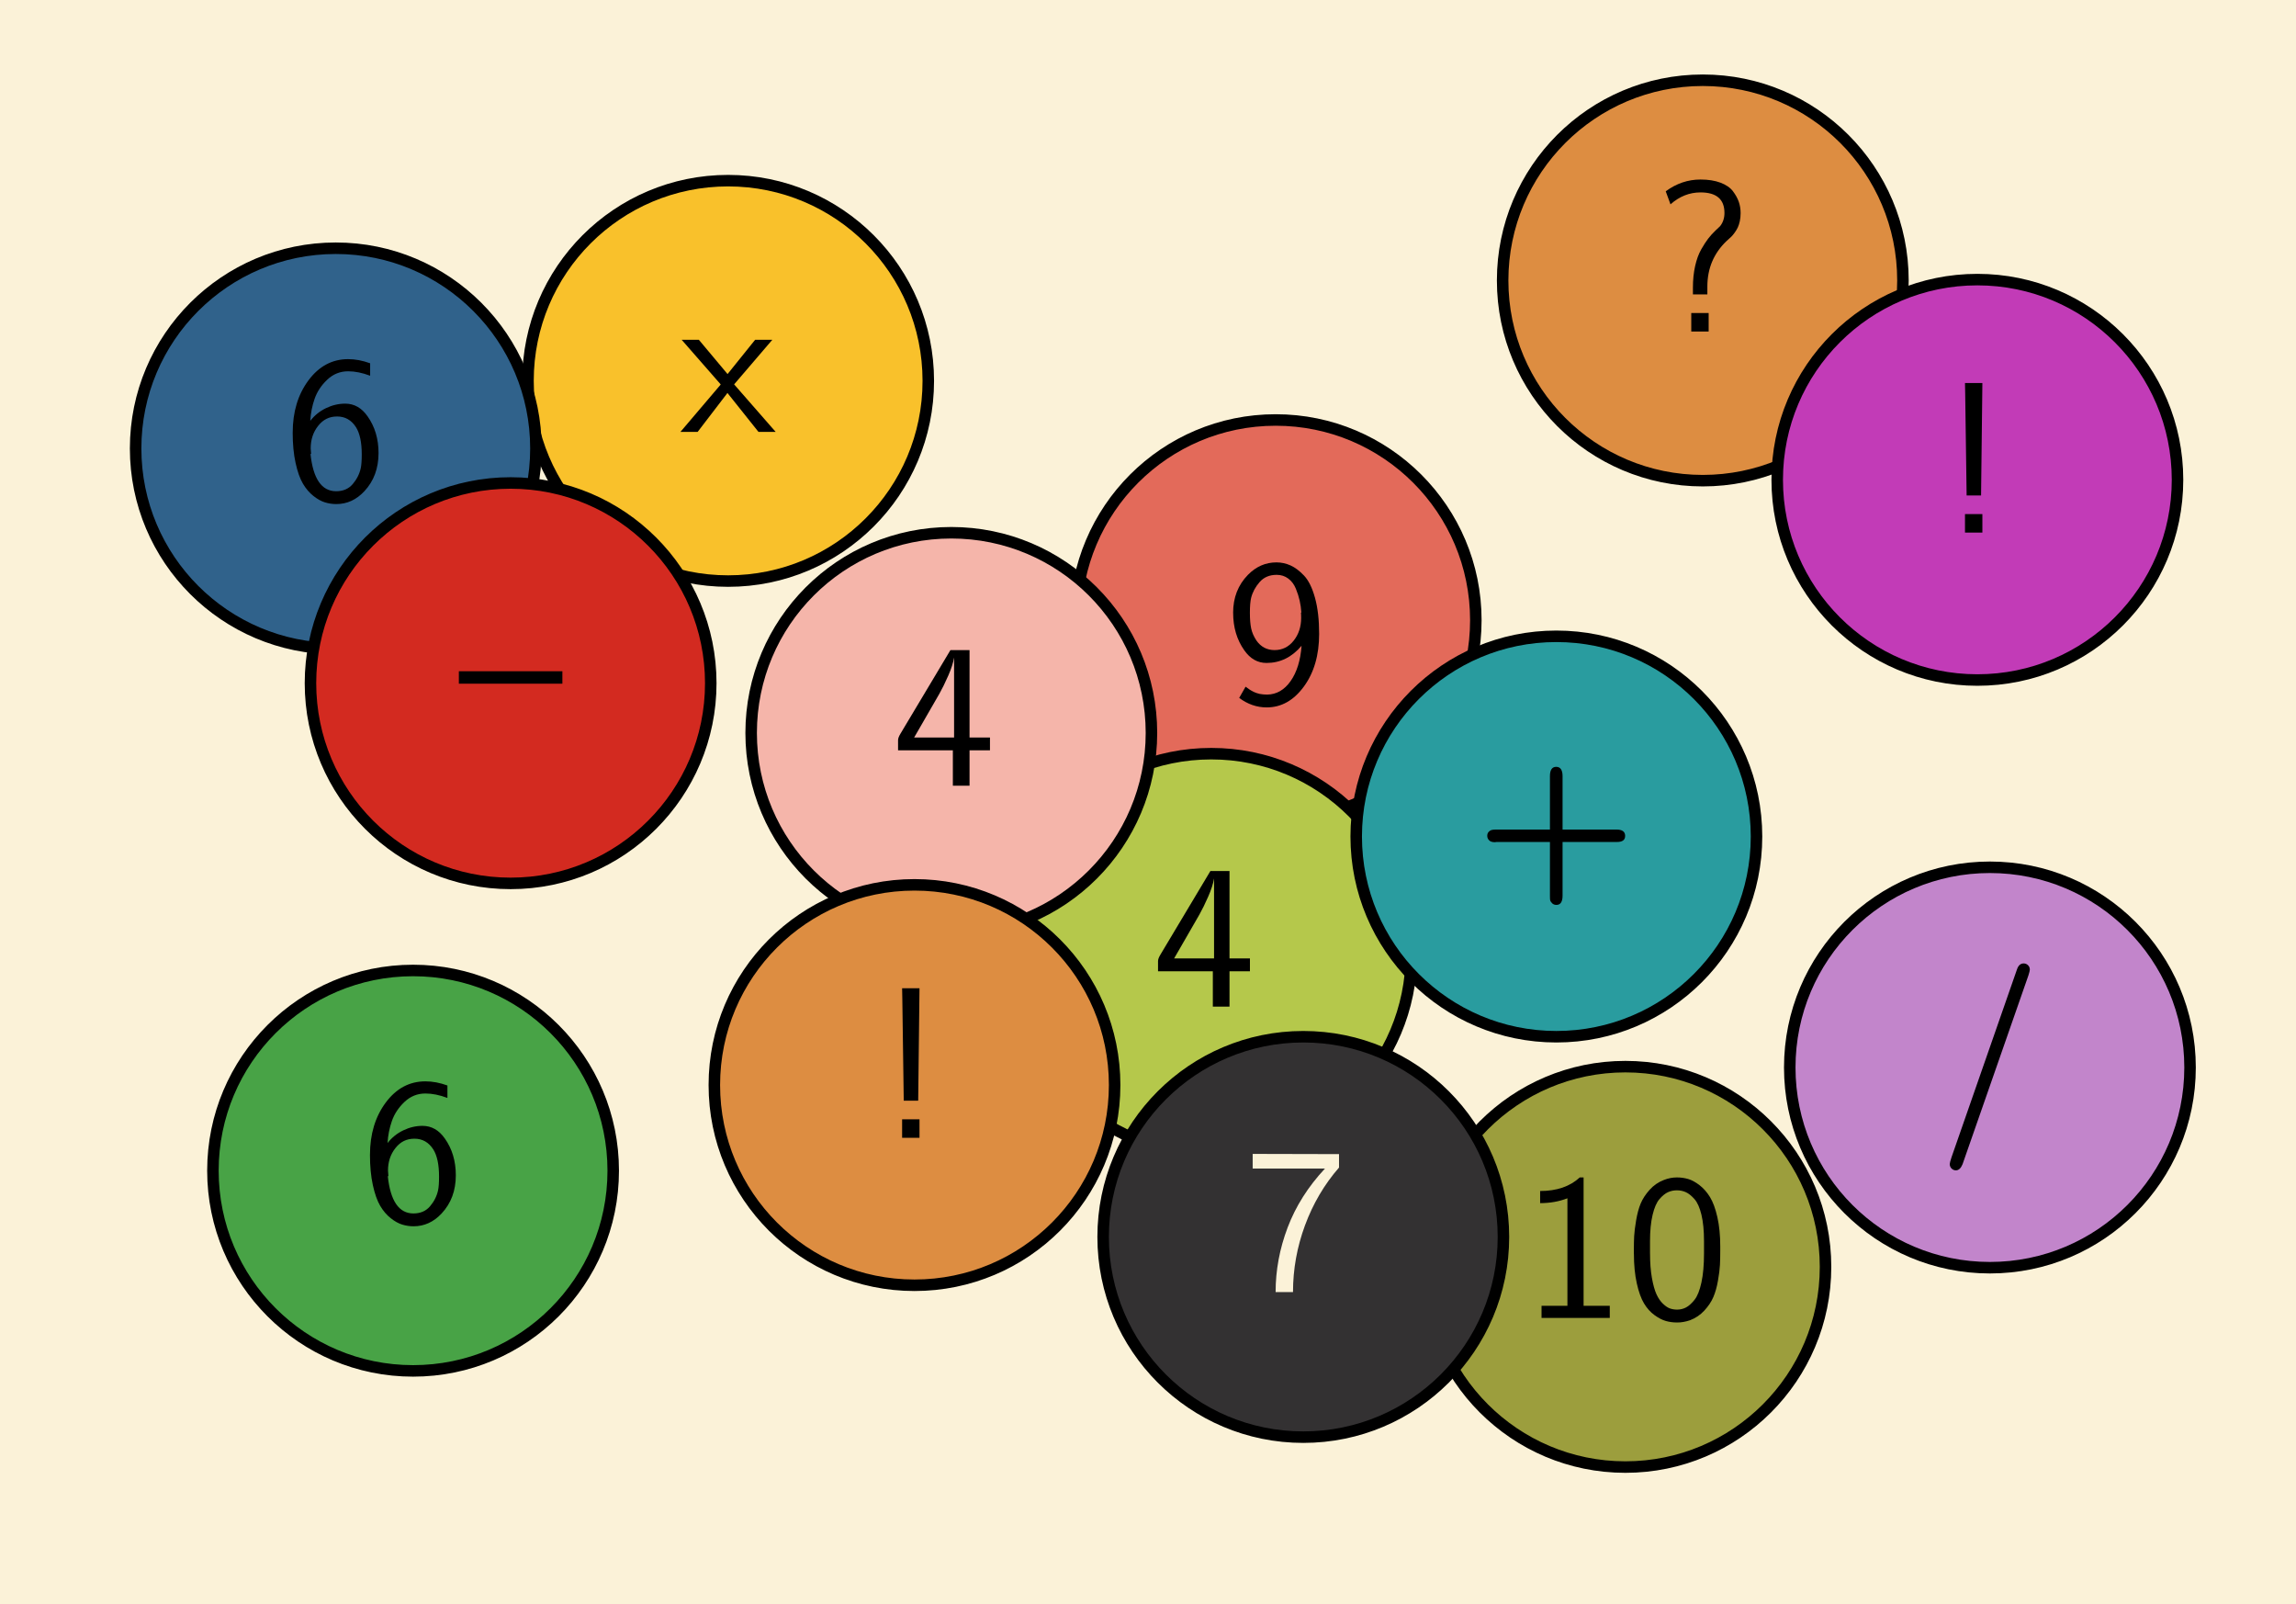
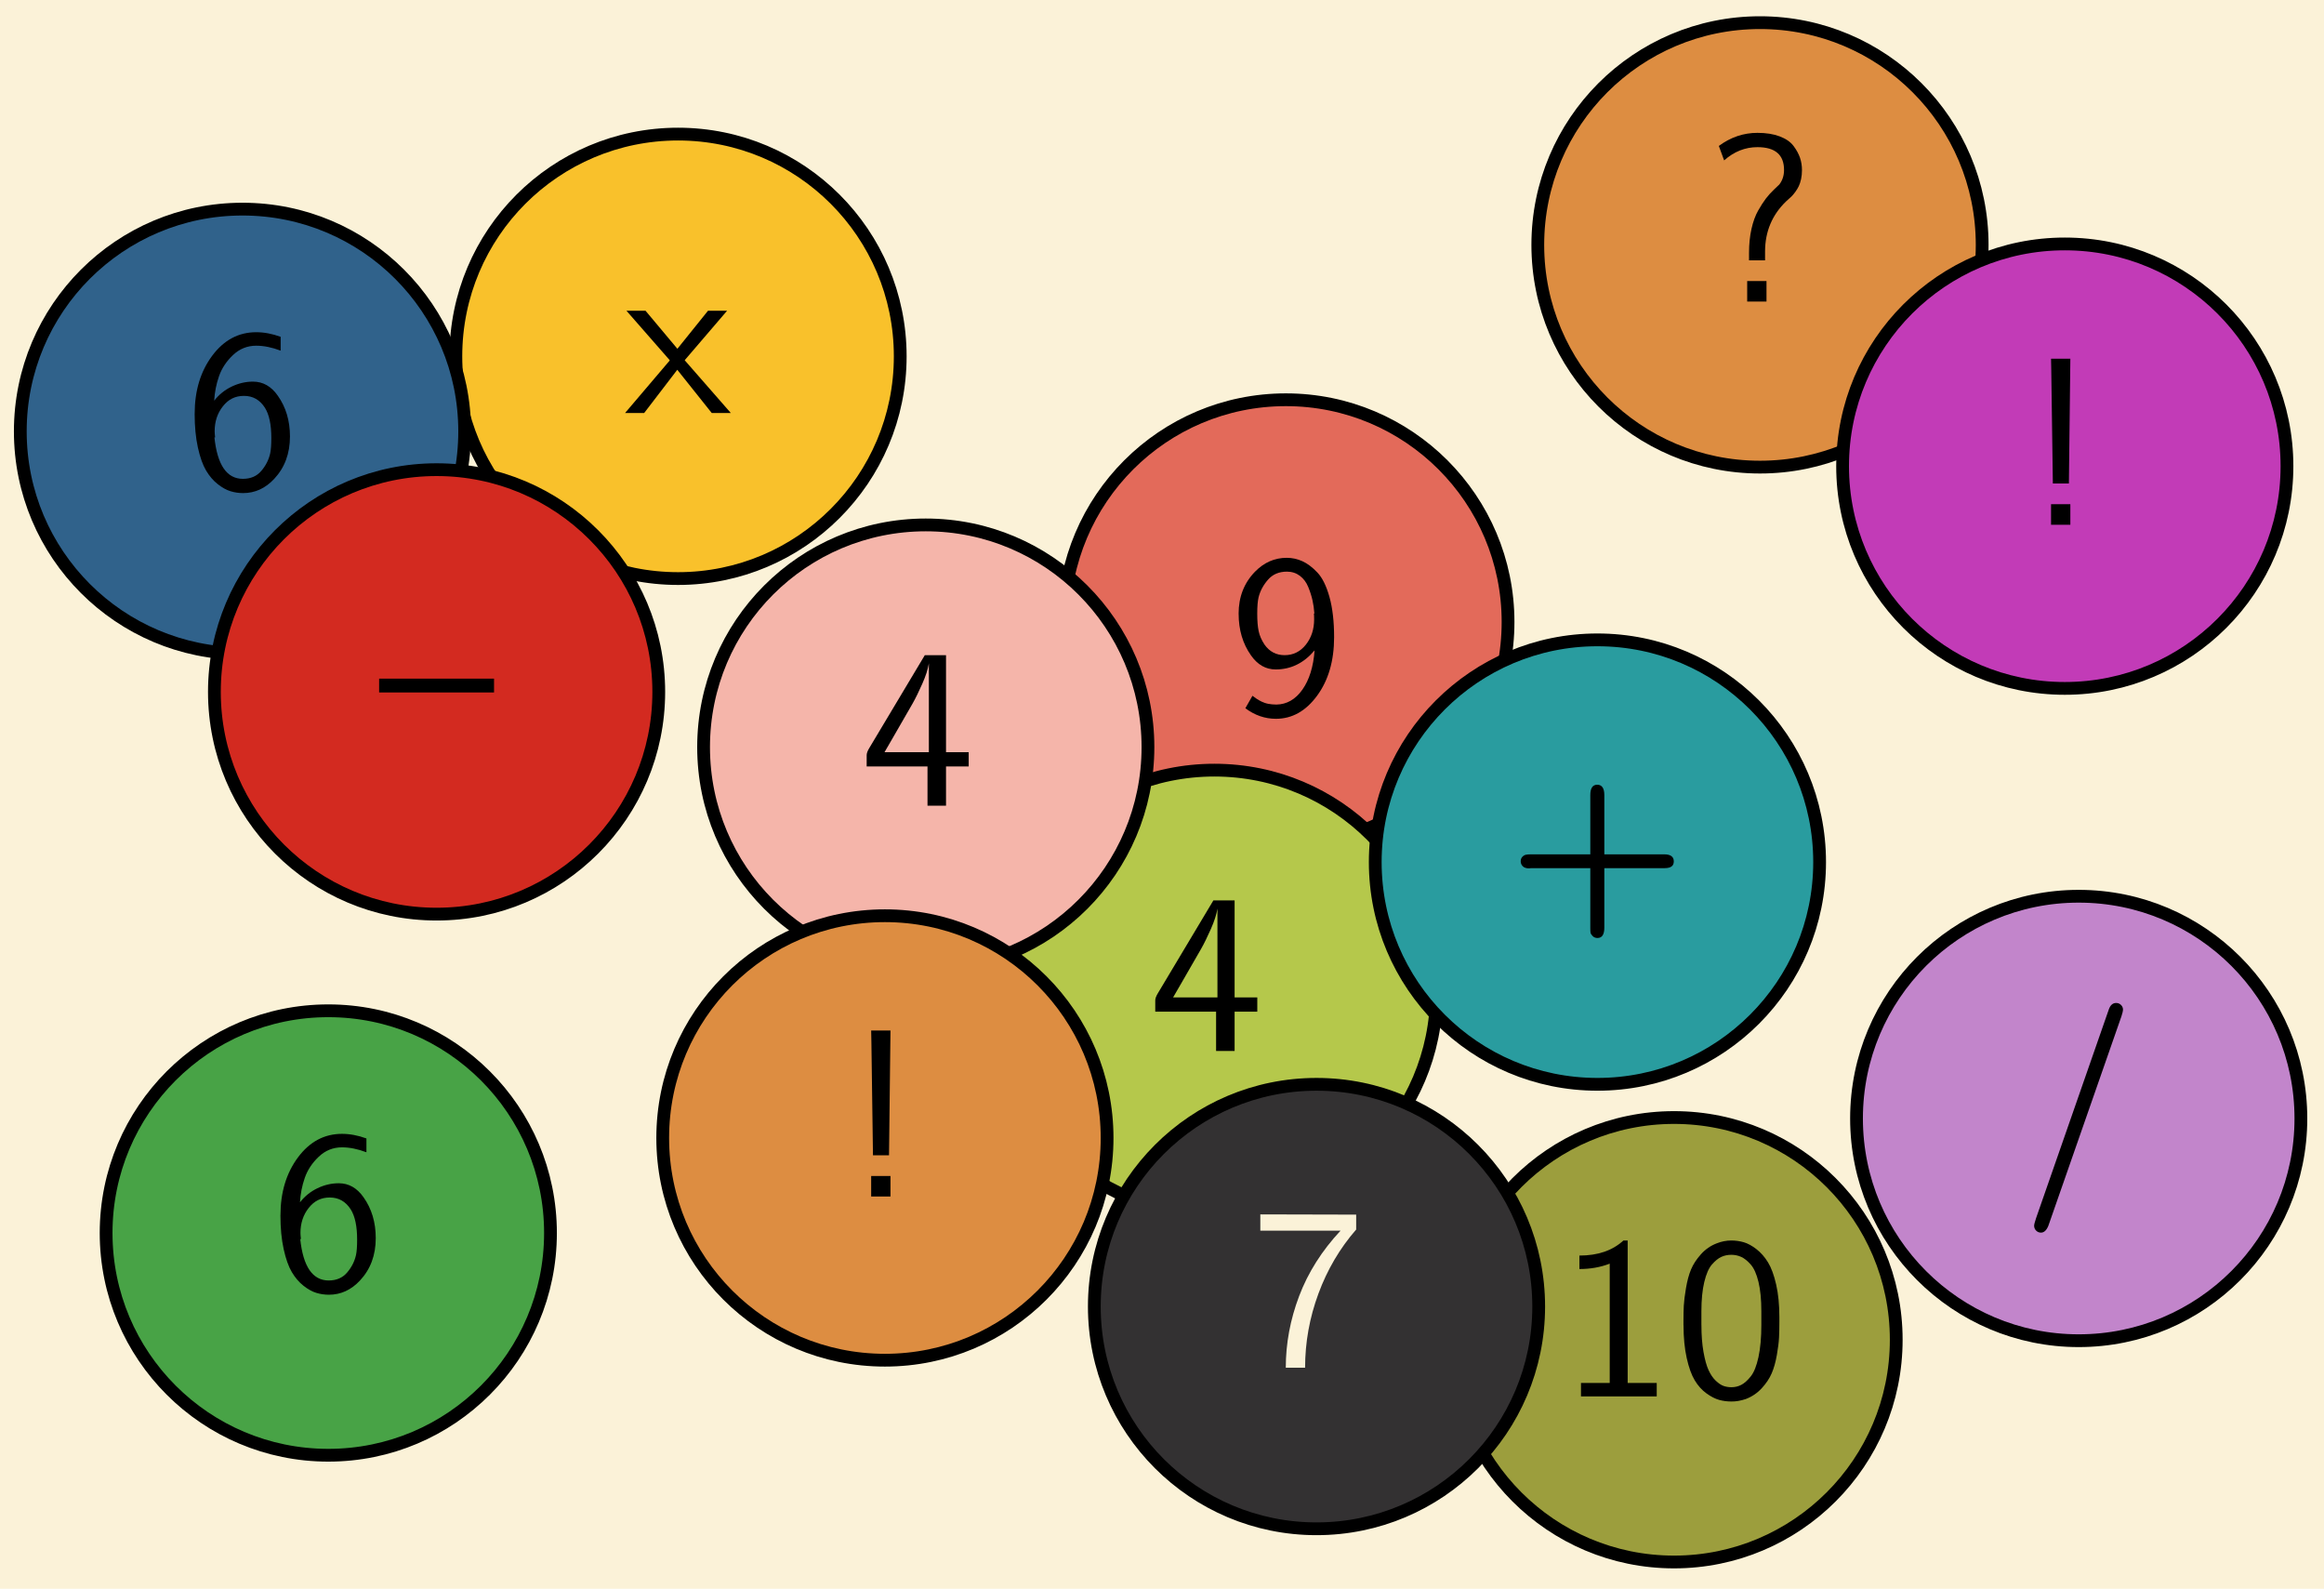
- <svg xmlns="http://www.w3.org/2000/svg" id="Ebene_1" data-name="Ebene 1" viewBox="0 0 998 697">
-   <rect width="998" height="697" fill="#fbf2d8" />
+ <svg xmlns="http://www.w3.org/2000/svg" id="Ebene_1" data-name="Ebene 1" viewBox="0 0 910 622">
+   <rect width="910" height="622" fill="#fbf2d8" />
  <g>
-     <circle cx="554.5" cy="269.5" r="87" fill="#e36a5a" stroke="#000" stroke-miterlimit="10" stroke-width="5" />
-     <path d="M536,266.27c0-6.59,2.15-12.08,6.44-16.48,3.53-3.6,7.66-5.41,12.39-5.41,2.12,0,4.16.44,6.12,1.32,1.96.88,3.92,2.35,5.88,4.42s3.54,5.27,4.75,9.62c1.21,4.35,1.81,9.59,1.81,15.71,0,9.23-2.22,16.86-6.65,22.9-4.43,6.04-9.81,9.05-16.14,9.05-4.29,0-8.28-1.38-11.96-4.13l2.78-4.88c.06.06.31.24.76.55s.75.52.89.64c.14.12.43.29.86.53.43.23.77.42,1.04.55.26.13.64.29,1.12.46s.95.31,1.41.4c.45.09.96.16,1.52.22.56.06,1.14.09,1.76.09,4.08-.06,7.48-2.01,10.19-5.84,2.71-3.84,4.31-8.96,4.78-15.38-4.2,4.98-9.28,7.47-15.23,7.47-3.88,0-7.1-1.83-9.66-5.49-3.24-4.57-4.85-10-4.85-16.3ZM543.29,266.27c0,2.75.18,5.02.55,6.79.37,1.77,1.14,3.54,2.31,5.3,1.94,2.75,4.56,4.13,7.88,4.13s6.14-1.37,8.3-4.11c2.16-2.74,3.24-6.03,3.24-9.87,0-1.03-.03-1.8-.09-2.33h.18c-.12-1.79-.36-3.51-.73-5.16-.37-1.65-.92-3.4-1.67-5.23-.75-1.83-1.84-3.29-3.28-4.37-1.44-1.08-3.13-1.63-5.06-1.63-3.11,0-5.58,1.05-7.42,3.16s-3.06,4.39-3.68,6.86c-.35,1.44-.53,3.59-.53,6.46Z" />
+     <circle cx="503.5" cy="243.5" r="87" fill="#e36a5a" stroke="#000" stroke-miterlimit="10" stroke-width="5" />
+     <path d="M485,240.27c0-6.59,2.15-12.08,6.44-16.48,3.53-3.6,7.66-5.41,12.39-5.41,2.12,0,4.16.44,6.12,1.32,1.96.88,3.92,2.35,5.88,4.42s3.54,5.27,4.75,9.62c1.21,4.35,1.81,9.59,1.81,15.71,0,9.23-2.22,16.86-6.65,22.9-4.43,6.04-9.81,9.05-16.14,9.05-4.29,0-8.28-1.38-11.96-4.13l2.78-4.88c.06.06.31.24.76.55s.75.52.89.64c.14.12.43.29.86.53.43.23.77.42,1.04.55.26.13.64.29,1.12.46s.95.31,1.41.4c.45.09.96.16,1.52.22.56.06,1.14.09,1.76.09,4.08-.06,7.48-2.01,10.19-5.84,2.71-3.84,4.31-8.96,4.78-15.38-4.2,4.98-9.28,7.47-15.23,7.47-3.88,0-7.1-1.83-9.66-5.49-3.24-4.57-4.85-10-4.85-16.3ZM492.29,240.27c0,2.75.18,5.02.55,6.79.37,1.77,1.14,3.54,2.31,5.3,1.94,2.75,4.56,4.13,7.88,4.13s6.14-1.37,8.3-4.11c2.16-2.74,3.24-6.03,3.24-9.87,0-1.03-.03-1.8-.09-2.33h.18c-.12-1.79-.36-3.51-.73-5.16-.37-1.65-.92-3.4-1.67-5.23-.75-1.83-1.84-3.29-3.28-4.37-1.44-1.08-3.13-1.63-5.06-1.63-3.11,0-5.58,1.05-7.42,3.16s-3.06,4.39-3.68,6.86c-.35,1.44-.53,3.59-.53,6.46Z" />
  </g>
  <g>
-     <circle cx="526.5" cy="414.5" r="87" fill="#b5c84b" stroke="#000" stroke-miterlimit="10" stroke-width="5" />
-     <path d="M503.36,422.05v-4.42c0-.73.34-1.65,1.01-2.76l21.75-36.37h8.31v37.97h8.88v5.58h-8.88v15.38h-7.25v-15.38h-23.82ZM510.35,416.47h17.36v-34.76c-.35,2.23-1.2,4.87-2.55,7.93-1.35,3.06-2.62,5.65-3.82,7.78-1.2,2.12-3.84,6.7-7.91,13.73-1.32,2.29-2.34,4.06-3.08,5.32Z" />
+     <circle cx="475.5" cy="388.5" r="87" fill="#b5c84b" stroke="#000" stroke-miterlimit="10" stroke-width="5" />
+     <path d="M452.36,396.05v-4.42c0-.73.34-1.65,1.01-2.76l21.75-36.37h8.31v37.97h8.88v5.58h-8.88v15.38h-7.25v-15.38h-23.82ZM459.35,390.47h17.36v-34.76c-.35,2.23-1.2,4.87-2.55,7.93-1.35,3.06-2.62,5.65-3.82,7.78-1.2,2.12-3.84,6.7-7.91,13.73-1.32,2.29-2.34,4.06-3.08,5.32Z" />
  </g>
  <g>
-     <circle cx="413.5" cy="318.5" r="87" fill="#f5b5aa" stroke="#000" stroke-miterlimit="10" stroke-width="5" />
-     <path d="M390.36,326.05v-4.42c0-.73.34-1.65,1.01-2.76l21.75-36.37h8.31v37.97h8.88v5.58h-8.88v15.38h-7.25v-15.38h-23.82ZM397.35,320.47h17.36v-34.76c-.35,2.23-1.2,4.87-2.55,7.93-1.35,3.06-2.62,5.65-3.82,7.78-1.2,2.12-3.84,6.7-7.91,13.73-1.32,2.29-2.34,4.06-3.08,5.32Z" />
+     <circle cx="362.5" cy="292.5" r="87" fill="#f5b5aa" stroke="#000" stroke-miterlimit="10" stroke-width="5" />
+     <path d="M339.36,300.05v-4.42c0-.73.34-1.65,1.01-2.76l21.75-36.37h8.31v37.97h8.88v5.58h-8.88v15.38h-7.25v-15.38h-23.82ZM346.35,294.47h17.36v-34.76c-.35,2.23-1.2,4.87-2.55,7.93-1.35,3.06-2.62,5.65-3.82,7.78-1.2,2.12-3.84,6.7-7.91,13.73-1.32,2.29-2.34,4.06-3.08,5.32Z" />
  </g>
  <g>
-     <circle cx="179.55" cy="508.71" r="87" fill="#48a346" stroke="#000" stroke-miterlimit="10" stroke-width="5" />
-     <path d="M160.82,501.8c0-8.98,2.28-16.54,6.85-22.69,4.57-6.14,10.31-9.22,17.24-9.22,3.09,0,6.28.6,9.57,1.8v5.41c-3.41-1.29-6.6-1.93-9.57-1.93-3.48,0-6.51,1.22-9.08,3.65s-4.4,5.19-5.48,8.28c-1.08,3.09-1.71,6.29-1.89,9.6,1.84-2.37,4.12-4.21,6.82-5.51s5.49-1.96,8.36-1.96c3.93,0,7.17,1.84,9.73,5.52,3.17,4.47,4.76,9.8,4.76,15.97,0,6.65-2.05,12.17-6.16,16.57-3.47,3.72-7.53,5.58-12.19,5.58-1.68,0-3.31-.24-4.92-.73-1.6-.48-3.28-1.41-5.03-2.79s-3.27-3.16-4.56-5.34-2.36-5.19-3.2-9.01c-.84-3.82-1.26-8.22-1.26-13.21ZM168.56,511.07c1.14,10.81,4.85,16.22,11.14,16.22,3.04,0,5.45-1.03,7.21-3.1,1.77-2.07,2.93-4.36,3.49-6.88.29-1.32.44-3.33.44-6.02,0-5.21-.83-9.16-2.5-11.82-1.99-3.11-4.72-4.66-8.2-4.66s-6.12,1.36-8.27,4.09c-2.15,2.72-3.22,5.98-3.22,9.76,0,.53.06,1.33.18,2.42h-.26Z" />
+     <circle cx="128.55" cy="482.71" r="87" fill="#48a346" stroke="#000" stroke-miterlimit="10" stroke-width="5" />
+     <path d="M109.82,475.8c0-8.98,2.28-16.54,6.85-22.69,4.57-6.14,10.31-9.22,17.24-9.22,3.09,0,6.28.6,9.57,1.8v5.41c-3.41-1.29-6.6-1.93-9.57-1.93-3.48,0-6.51,1.22-9.08,3.65s-4.4,5.19-5.48,8.28c-1.08,3.09-1.71,6.29-1.89,9.6,1.84-2.37,4.12-4.21,6.82-5.51s5.49-1.96,8.36-1.96c3.93,0,7.17,1.84,9.73,5.52,3.17,4.47,4.76,9.8,4.76,15.97,0,6.65-2.05,12.17-6.16,16.57-3.47,3.72-7.53,5.58-12.19,5.58-1.68,0-3.31-.24-4.92-.73-1.6-.48-3.28-1.41-5.03-2.79s-3.27-3.16-4.56-5.34-2.36-5.19-3.2-9.01c-.84-3.82-1.26-8.22-1.26-13.21ZM117.56,485.07c1.14,10.81,4.85,16.22,11.14,16.22,3.04,0,5.45-1.03,7.21-3.1,1.77-2.07,2.93-4.36,3.49-6.88.29-1.32.44-3.33.44-6.02,0-5.21-.83-9.16-2.5-11.82-1.99-3.11-4.72-4.66-8.2-4.66s-6.12,1.36-8.27,4.09c-2.15,2.72-3.22,5.98-3.22,9.76,0,.53.06,1.33.18,2.42h-.26Z" />
  </g>
  <g>
-     <circle cx="397.5" cy="471.5" r="87" fill="#dd8d41" stroke="#000" stroke-miterlimit="10" stroke-width="5" />
-     <path d="M392.12,429.44h7.56l-.57,48.85h-6.28l-.62-44.27-.09-4.57ZM392.12,494.43v-8.04h7.56v8.04h-7.56Z" />
+     <circle cx="346.5" cy="445.5" r="87" fill="#dd8d41" stroke="#000" stroke-miterlimit="10" stroke-width="5" />
+     <path d="M341.12,403.44h7.56l-.57,48.85h-6.28l-.62-44.27-.09-4.57ZM341.12,468.43v-8.04h7.56v8.04h-7.56Z" />
  </g>
  <g>
-     <circle cx="740.15" cy="121.87" r="87" fill="#dd8d41" stroke="#000" stroke-miterlimit="10" stroke-width="5" />
-     <path d="M724.03,83.14c4.63-3.42,9.67-5.13,15.12-5.13,3.38,0,6.29.46,8.72,1.38,2.43.92,4.23,2.17,5.41,3.74,1.18,1.57,2.02,3.11,2.54,4.64.52,1.52.77,3.14.77,4.84,0,1.25-.12,2.42-.35,3.51-.24,1.09-.54,2.01-.9,2.77-.37.76-.82,1.5-1.36,2.24-.54.74-.99,1.28-1.34,1.63-.35.35-.79.75-1.3,1.2-.51.45-.83.73-.94.85-5.48,5.28-8.23,11.8-8.26,19.55v3.57h-6.28v-2.87c0-3.45.32-6.6.96-9.45.64-2.84,1.51-5.23,2.6-7.16,1.1-1.93,2.12-3.51,3.05-4.73.94-1.22,1.98-2.38,3.14-3.48,1.16-1.1,1.86-1.77,2.1-2,1.24-1.6,1.86-3.5,1.86-5.7,0-5.95-3.47-8.93-10.41-8.93-4.81,0-9.16,1.73-13.05,5.18l-2.06-5.63ZM735.14,144.06v-8.04h7.56v8.04h-7.56Z" />
+     <circle cx="689.15" cy="95.87" r="87" fill="#dd8d41" stroke="#000" stroke-miterlimit="10" stroke-width="5" />
+     <path d="M673.03,57.14c4.63-3.42,9.67-5.13,15.12-5.13,3.38,0,6.29.46,8.72,1.38,2.43.92,4.23,2.17,5.41,3.74,1.18,1.57,2.02,3.11,2.54,4.64.52,1.52.77,3.14.77,4.84,0,1.25-.12,2.42-.35,3.51-.24,1.09-.54,2.01-.9,2.77-.37.76-.82,1.5-1.36,2.24-.54.74-.99,1.28-1.34,1.63-.35.35-.79.75-1.3,1.2-.51.45-.83.73-.94.85-5.48,5.28-8.23,11.8-8.26,19.55v3.57h-6.28v-2.87c0-3.45.32-6.6.96-9.45.64-2.84,1.51-5.23,2.6-7.16,1.1-1.93,2.12-3.51,3.05-4.73.94-1.22,1.98-2.38,3.14-3.48,1.16-1.1,1.86-1.77,2.1-2,1.24-1.6,1.86-3.5,1.86-5.7,0-5.95-3.47-8.93-10.41-8.93-4.81,0-9.16,1.73-13.05,5.18l-2.06-5.63ZM684.14,118.06v-8.04h7.56v8.04h-7.56Z" />
  </g>
  <g>
-     <circle cx="706.5" cy="550.5" r="87" fill="#9c9e3d" stroke="#000" stroke-miterlimit="10" stroke-width="5" />
+     <circle cx="655.5" cy="524.5" r="87" fill="#9c9e3d" stroke="#000" stroke-miterlimit="10" stroke-width="5" />
    <g>
-       <path d="M669.45,522.81v-5.27c7.22,0,12.96-1.96,17.21-5.89h1.68v55.77h11.38v5.27h-29.66v-5.27h11.25v-46.71c-3.61,1.4-7.57,2.1-11.87,2.1Z" />
-       <path d="M710.19,544.78v-1.54c0-2.34.04-4.38.13-6.11s.37-4.02.86-6.88,1.14-5.29,1.98-7.29,2.12-3.98,3.87-5.93,3.82-3.38,6.22-4.29c1.85-.73,3.74-1.1,5.67-1.1,1.67,0,3.29.23,4.86.68s3.22,1.36,4.97,2.7c1.74,1.35,3.26,3.08,4.55,5.19,1.29,2.11,2.35,5.01,3.19,8.7s1.25,7.93,1.25,12.7v1.89c0,2.29-.04,4.33-.13,6.13-.09,1.8-.37,4.09-.86,6.86-.48,2.77-1.16,5.16-2.02,7.16-.86,2.01-2.17,3.96-3.91,5.85-1.74,1.89-3.82,3.29-6.22,4.2-1.99.67-3.88,1-5.67.97-1.67,0-3.27-.21-4.81-.64s-3.19-1.28-4.97-2.57-3.29-2.98-4.55-5.08c-1.26-2.09-2.31-5-3.14-8.72s-1.25-8.01-1.25-12.88ZM717.22,544.73c0,4.01.27,7.52.81,10.55.54,3.03,1.2,5.4,1.98,7.11.78,1.71,1.72,3.09,2.83,4.15,1.11,1.05,2.15,1.74,3.1,2.06s1.97.48,3.05.48c1.38,0,2.67-.31,3.87-.94,1.2-.63,2.43-1.73,3.69-3.31,1.26-1.58,2.26-4.1,3.01-7.55s1.12-7.66,1.12-12.63v-5.31c0-4.56-.37-8.39-1.12-11.49s-1.76-5.37-3.05-6.82c-1.29-1.45-2.53-2.44-3.74-2.98-1.2-.54-2.49-.81-3.87-.81s-2.67.27-3.87.81c-1.2.54-2.43,1.54-3.69,2.98-1.26,1.45-2.26,3.74-3.01,6.89-.75,3.14-1.12,6.95-1.12,11.43v5.4Z" />
+       <path d="M618.45,496.81v-5.27c7.22,0,12.96-1.96,17.21-5.89h1.68v55.77h11.38v5.27h-29.66v-5.27h11.25v-46.71c-3.61,1.4-7.57,2.1-11.87,2.1Z" />
+       <path d="M659.19,518.78v-1.54c0-2.34.04-4.38.13-6.11s.37-4.02.86-6.88,1.14-5.29,1.98-7.29,2.12-3.98,3.87-5.93,3.82-3.38,6.22-4.29c1.85-.73,3.74-1.1,5.67-1.1,1.67,0,3.29.23,4.86.68s3.22,1.36,4.97,2.7c1.74,1.35,3.26,3.08,4.55,5.19,1.29,2.11,2.35,5.01,3.19,8.7s1.25,7.93,1.25,12.7v1.89c0,2.29-.04,4.33-.13,6.13-.09,1.8-.37,4.09-.86,6.86-.48,2.77-1.16,5.16-2.02,7.16-.86,2.01-2.17,3.96-3.91,5.85-1.74,1.89-3.82,3.29-6.22,4.2-1.99.67-3.88,1-5.67.97-1.67,0-3.27-.21-4.81-.64s-3.19-1.28-4.97-2.57-3.29-2.98-4.55-5.08c-1.26-2.09-2.31-5-3.14-8.72s-1.25-8.01-1.25-12.88ZM666.22,518.73c0,4.01.27,7.52.81,10.55.54,3.03,1.2,5.4,1.98,7.11.78,1.71,1.72,3.09,2.83,4.15,1.11,1.05,2.15,1.74,3.1,2.06s1.97.48,3.05.48c1.38,0,2.67-.31,3.87-.94,1.2-.63,2.43-1.73,3.69-3.31,1.26-1.58,2.26-4.1,3.01-7.55s1.12-7.66,1.12-12.63v-5.31c0-4.56-.37-8.39-1.12-11.49s-1.76-5.37-3.05-6.82c-1.29-1.45-2.53-2.44-3.74-2.98-1.2-.54-2.49-.81-3.87-.81s-2.67.27-3.87.81c-1.2.54-2.43,1.54-3.69,2.98-1.26,1.45-2.26,3.74-3.01,6.89-.75,3.14-1.12,6.95-1.12,11.43v5.4Z" />
    </g>
  </g>
  <g>
-     <circle cx="859.5" cy="208.5" r="87" fill="#c23bb7" stroke="#000" stroke-miterlimit="10" stroke-width="5" />
-     <path d="M854.12,166.44h7.56l-.57,48.85h-6.28l-.62-44.27-.09-4.58ZM854.12,231.43v-8.04h7.56v8.04h-7.56Z" />
+     <circle cx="808.5" cy="182.5" r="87" fill="#c23bb7" stroke="#000" stroke-miterlimit="10" stroke-width="5" />
+     <path d="M803.12,140.44h7.56l-.57,48.85h-6.28l-.62-44.27-.09-4.58ZM803.12,205.43v-8.04h7.56v8.04h-7.56Z" />
  </g>
  <g>
-     <circle cx="316.5" cy="165.5" r="87" fill="#f9c12b" stroke="#000" stroke-miterlimit="10" stroke-width="5" />
-     <path d="M295.76,187.68l17.45-20.52v-.18l-16.92-19.34h7.47l12.44,14.85h.09l11.95-14.85h7.47l-16.57,19.34v.09l18.02,20.61h-7.47l-13.49-16.92-12.96,16.92h-7.47Z" />
+     <circle cx="265.5" cy="139.5" r="87" fill="#f9c12b" stroke="#000" stroke-miterlimit="10" stroke-width="5" />
+     <path d="M244.76,161.68l17.45-20.52v-.18l-16.92-19.34h7.47l12.44,14.85h.09l11.95-14.85h7.47l-16.57,19.34v.09l18.02,20.61h-7.47l-13.49-16.92-12.96,16.92h-7.47Z" />
  </g>
  <g>
-     <circle cx="145.95" cy="194.87" r="87" fill="#30628b" stroke="#000" stroke-miterlimit="10" stroke-width="5" />
-     <path d="M127.23,187.97c0-8.98,2.28-16.54,6.85-22.69,4.57-6.14,10.31-9.22,17.24-9.22,3.09,0,6.28.6,9.57,1.8v5.41c-3.41-1.29-6.6-1.93-9.57-1.93-3.48,0-6.51,1.22-9.08,3.65-2.57,2.43-4.4,5.19-5.48,8.28-1.08,3.09-1.71,6.29-1.89,9.6,1.84-2.37,4.12-4.21,6.82-5.51s5.49-1.96,8.36-1.96c3.93,0,7.17,1.84,9.73,5.52,3.17,4.47,4.76,9.8,4.76,15.97,0,6.65-2.05,12.17-6.16,16.57-3.47,3.72-7.53,5.58-12.19,5.58-1.68,0-3.31-.24-4.92-.73-1.6-.48-3.28-1.41-5.03-2.79s-3.27-3.16-4.56-5.34-2.36-5.19-3.2-9.01c-.84-3.82-1.26-8.22-1.26-13.21ZM134.96,197.24c1.14,10.81,4.85,16.22,11.14,16.22,3.04,0,5.45-1.03,7.21-3.1,1.77-2.07,2.93-4.36,3.49-6.88.29-1.32.44-3.33.44-6.02,0-5.21-.83-9.16-2.5-11.82-1.99-3.11-4.72-4.66-8.2-4.66s-6.12,1.36-8.27,4.09c-2.15,2.72-3.22,5.98-3.22,9.76,0,.53.06,1.33.18,2.42h-.26Z" />
+     <circle cx="94.95" cy="168.87" r="87" fill="#30628b" stroke="#000" stroke-miterlimit="10" stroke-width="5" />
+     <path d="M76.23,161.97c0-8.98,2.28-16.54,6.85-22.69,4.57-6.14,10.31-9.22,17.24-9.22,3.09,0,6.28.6,9.57,1.8v5.41c-3.41-1.29-6.6-1.93-9.57-1.93-3.48,0-6.51,1.22-9.08,3.65-2.57,2.43-4.4,5.19-5.48,8.28-1.08,3.09-1.71,6.29-1.89,9.6,1.84-2.37,4.12-4.21,6.82-5.51s5.49-1.96,8.36-1.96c3.93,0,7.17,1.84,9.73,5.52,3.17,4.47,4.76,9.8,4.76,15.97,0,6.65-2.05,12.17-6.16,16.57-3.47,3.72-7.53,5.58-12.19,5.58-1.68,0-3.31-.24-4.92-.73-1.6-.48-3.28-1.41-5.03-2.79s-3.27-3.16-4.56-5.34-2.36-5.19-3.2-9.01c-.84-3.82-1.26-8.22-1.26-13.21ZM83.96,171.24c1.14,10.81,4.85,16.22,11.14,16.22,3.04,0,5.45-1.03,7.21-3.1,1.77-2.07,2.93-4.36,3.49-6.88.29-1.32.44-3.33.44-6.02,0-5.21-.83-9.16-2.5-11.82-1.99-3.11-4.72-4.66-8.2-4.66s-6.12,1.36-8.27,4.09c-2.15,2.72-3.22,5.98-3.22,9.76,0,.53.06,1.33.18,2.42h-.26Z" />
  </g>
  <g>
-     <circle cx="221.95" cy="296.87" r="87" fill="#d32a20" stroke="#000" stroke-miterlimit="10" stroke-width="5" />
-     <path d="M199.45,297.09v-5.41h45v5.41h-45Z" />
+     <circle cx="170.95" cy="270.87" r="87" fill="#d32a20" stroke="#000" stroke-miterlimit="10" stroke-width="5" />
+     <path d="M148.45,271.09v-5.41h45v5.41h-45Z" />
  </g>
  <g>
-     <circle cx="676.5" cy="363.5" r="87" fill="#299c9f" stroke="#000" stroke-miterlimit="10" stroke-width="5" />
-     <path d="M647.25,365.13c-.53-.55-.79-1.19-.79-1.92s.21-1.31.62-1.74c.41-.44.86-.71,1.34-.83s1.24-.17,2.26-.17h23.03v-23.2c0-2.7.91-4.05,2.72-4.05s2.77,1.35,2.77,4.05v23.2h23.42c2.52,0,3.78.92,3.78,2.75s-1.2,2.66-3.6,2.66h-23.6v23.29c0,2.7-.89,4.05-2.68,4.05-.73,0-1.34-.23-1.82-.68-.48-.46-.78-.92-.9-1.39-.06-.23-.09-.89-.09-1.98v-23.29h-23.2c-.23.06-.48.09-.75.09-1.14,0-1.98-.28-2.5-.83Z" />
+     <circle cx="625.5" cy="337.5" r="87" fill="#299c9f" stroke="#000" stroke-miterlimit="10" stroke-width="5" />
+     <path d="M596.25,339.12c-.53-.55-.79-1.19-.79-1.92s.21-1.31.62-1.74c.41-.44.86-.71,1.34-.83s1.24-.17,2.26-.17h23.03v-23.2c0-2.7.91-4.05,2.72-4.05s2.77,1.35,2.77,4.05v23.2h23.42c2.52,0,3.78.92,3.78,2.75s-1.2,2.66-3.6,2.66h-23.6v23.29c0,2.7-.89,4.05-2.68,4.05-.73,0-1.34-.23-1.82-.68-.48-.46-.78-.92-.9-1.39-.06-.23-.09-.89-.09-1.98v-23.29h-23.2c-.23.06-.48.09-.75.09-1.14,0-1.98-.28-2.5-.83Z" />
  </g>
  <g>
-     <circle cx="566.5" cy="537.5" r="87" fill="#333132" stroke="#000" stroke-miterlimit="10" stroke-width="5" />
-     <path d="M544.5,507.79v-6.37l37.53.09v5.84c-6.39,7.32-11.31,15.7-14.79,25.12s-5.21,19.08-5.21,28.98h-7.56c0-9.49,1.74-18.84,5.23-28.06,3.49-9.21,8.89-17.75,16.22-25.6h-31.42Z" fill="#fbf2d8" />
+     <circle cx="515.5" cy="511.5" r="87" fill="#333132" stroke="#000" stroke-miterlimit="10" stroke-width="5" />
+     <path d="M493.5,481.79v-6.37l37.53.09v5.84c-6.39,7.32-11.31,15.7-14.79,25.12s-5.21,19.08-5.21,28.98h-7.56c0-9.49,1.74-18.84,5.23-28.06,3.49-9.21,8.89-17.75,16.22-25.6h-31.42Z" fill="#fbf2d8" />
  </g>
  <g>
-     <circle cx="864.95" cy="463.87" r="87" fill="#c285cb" stroke="#000" stroke-miterlimit="10" stroke-width="5" />
-     <path d="M847.5,505.79c0-.41.26-1.41.79-2.99l28.43-81.56c.59-1.73,1.55-2.59,2.9-2.59.73,0,1.36.26,1.89.77s.79,1.15.79,1.91c0,.41-.21,1.26-.62,2.55l-28.61,82c-.73,1.79-1.7,2.68-2.9,2.68-.73,0-1.36-.26-1.89-.79s-.79-1.19-.79-1.98Z" />
+     <circle cx="813.95" cy="437.87" r="87" fill="#c285cb" stroke="#000" stroke-miterlimit="10" stroke-width="5" />
+     <path d="M796.5,479.79c0-.41.26-1.41.79-2.99l28.43-81.56c.59-1.73,1.55-2.59,2.9-2.59.73,0,1.36.26,1.89.77s.79,1.15.79,1.91c0,.41-.21,1.26-.62,2.55l-28.61,82c-.73,1.79-1.7,2.68-2.9,2.68-.73,0-1.36-.26-1.89-.79s-.79-1.19-.79-1.98Z" />
  </g>
</svg>
